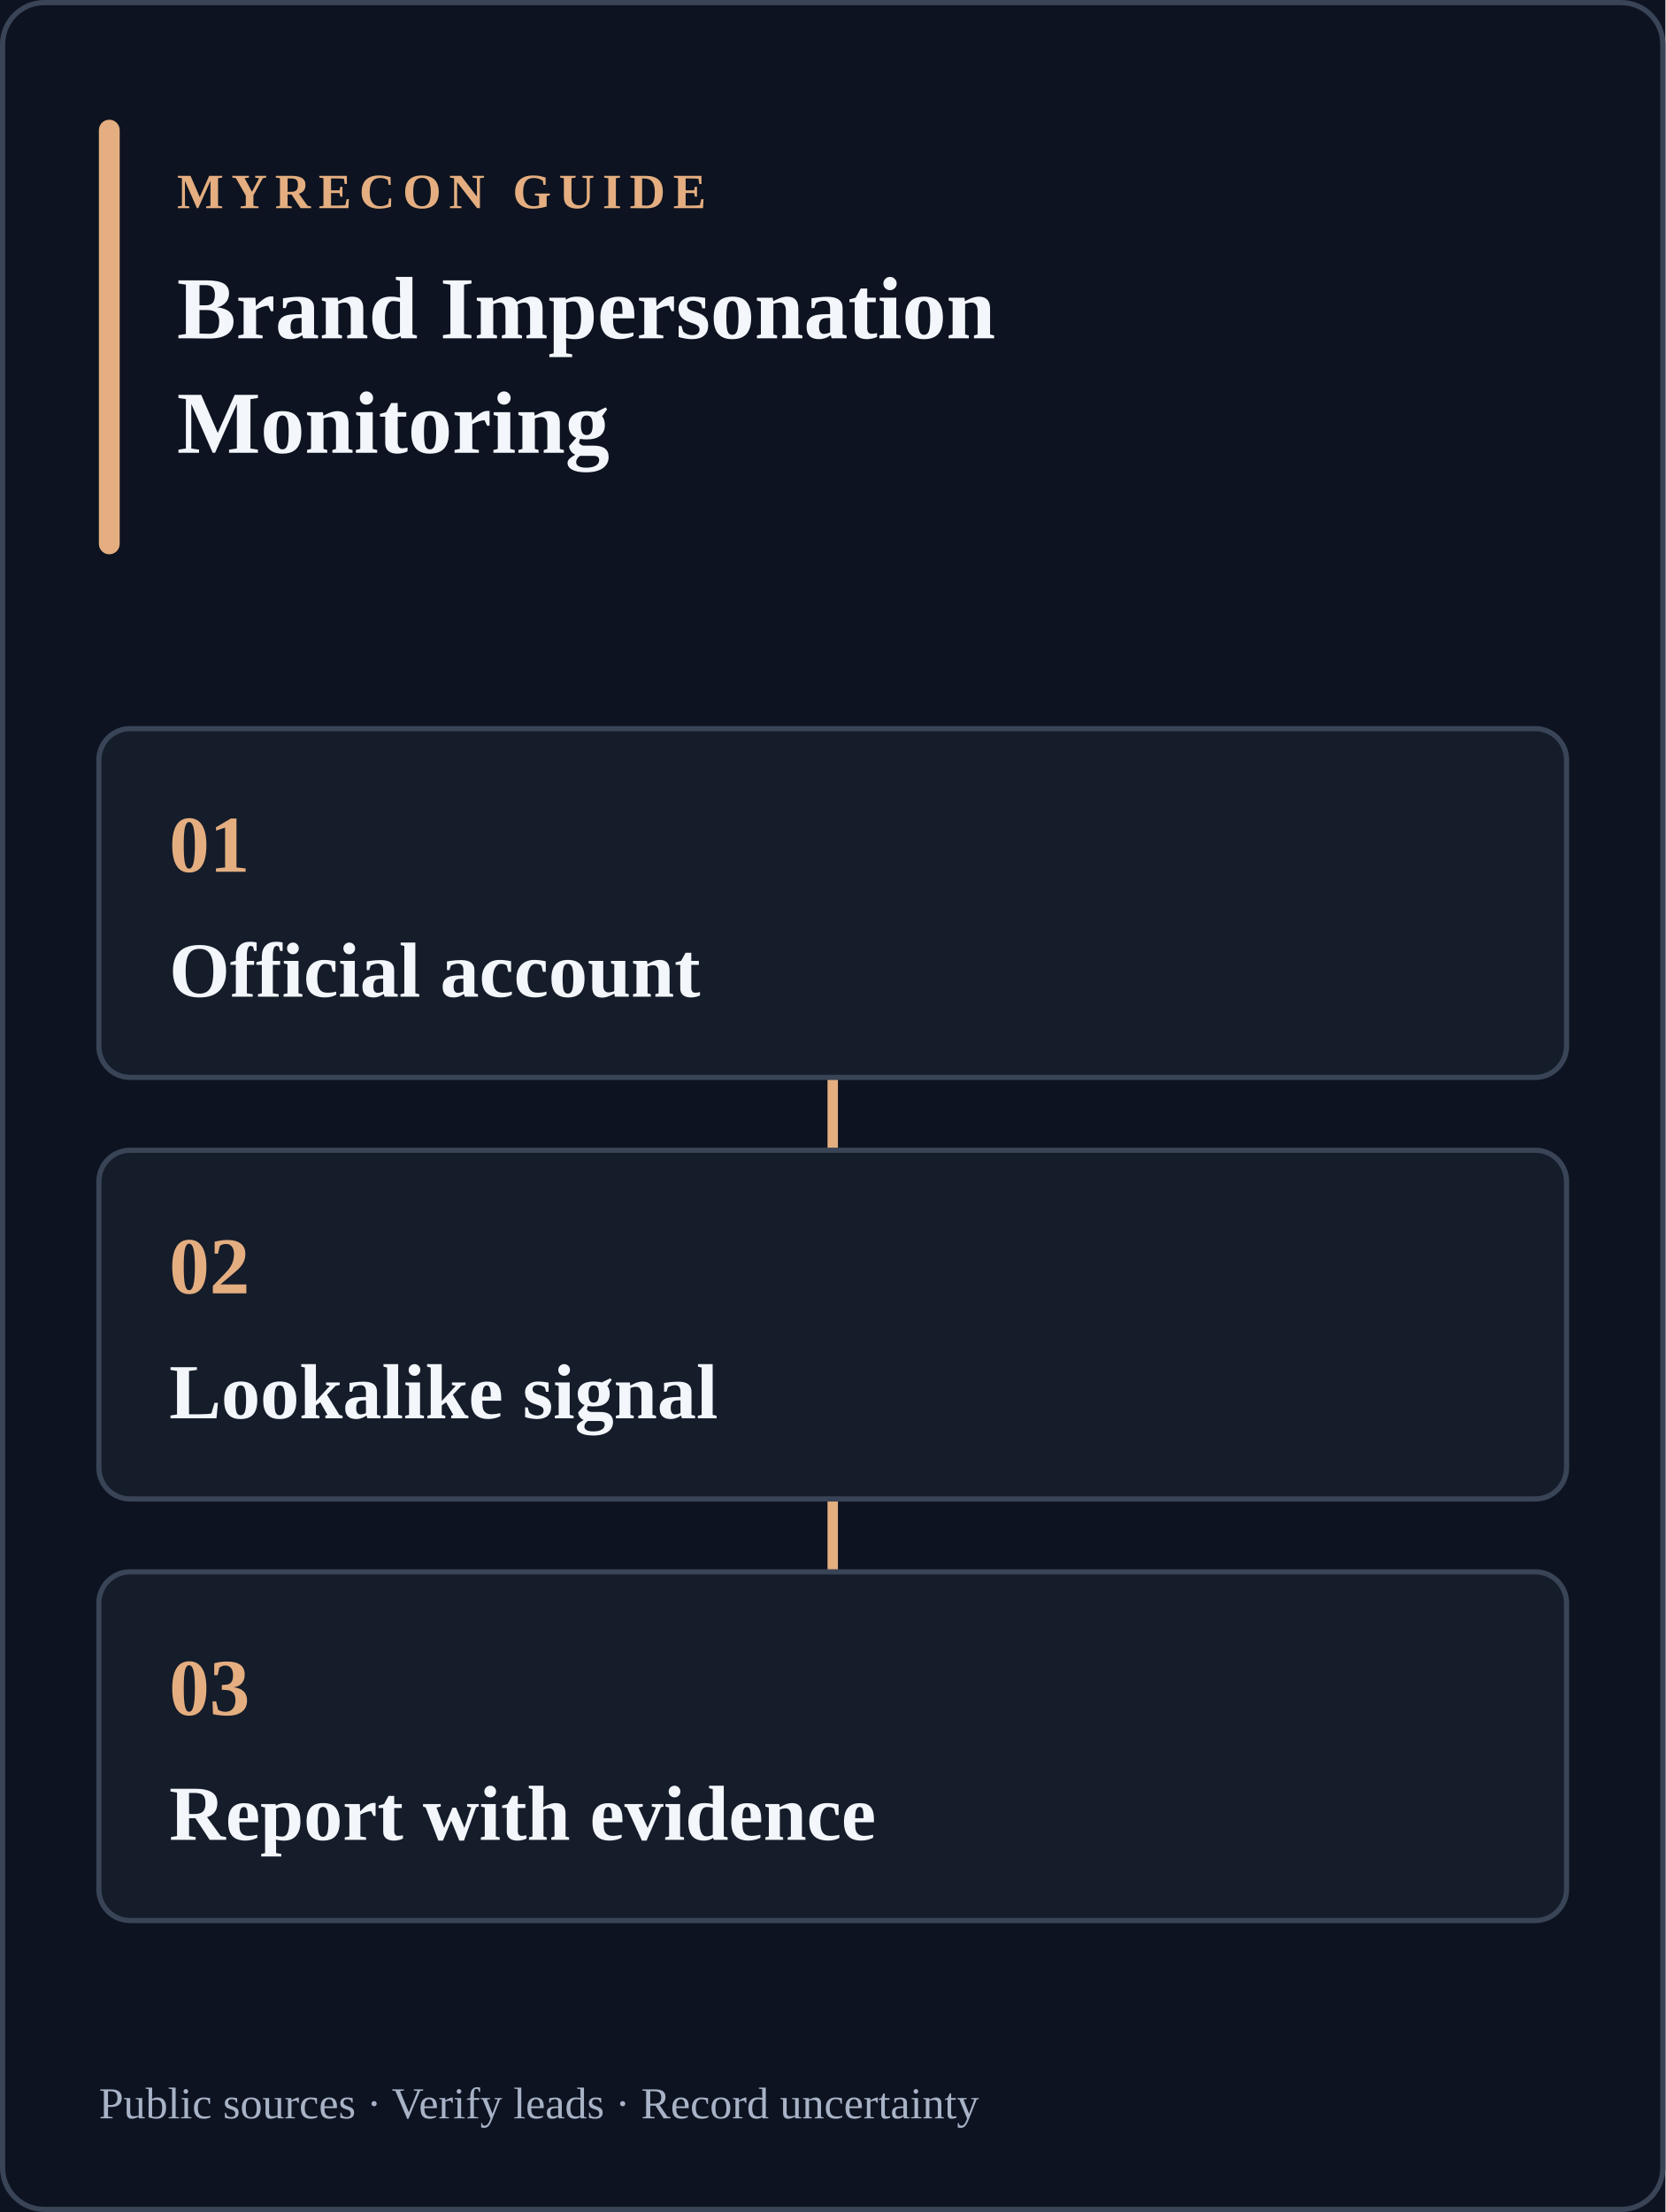
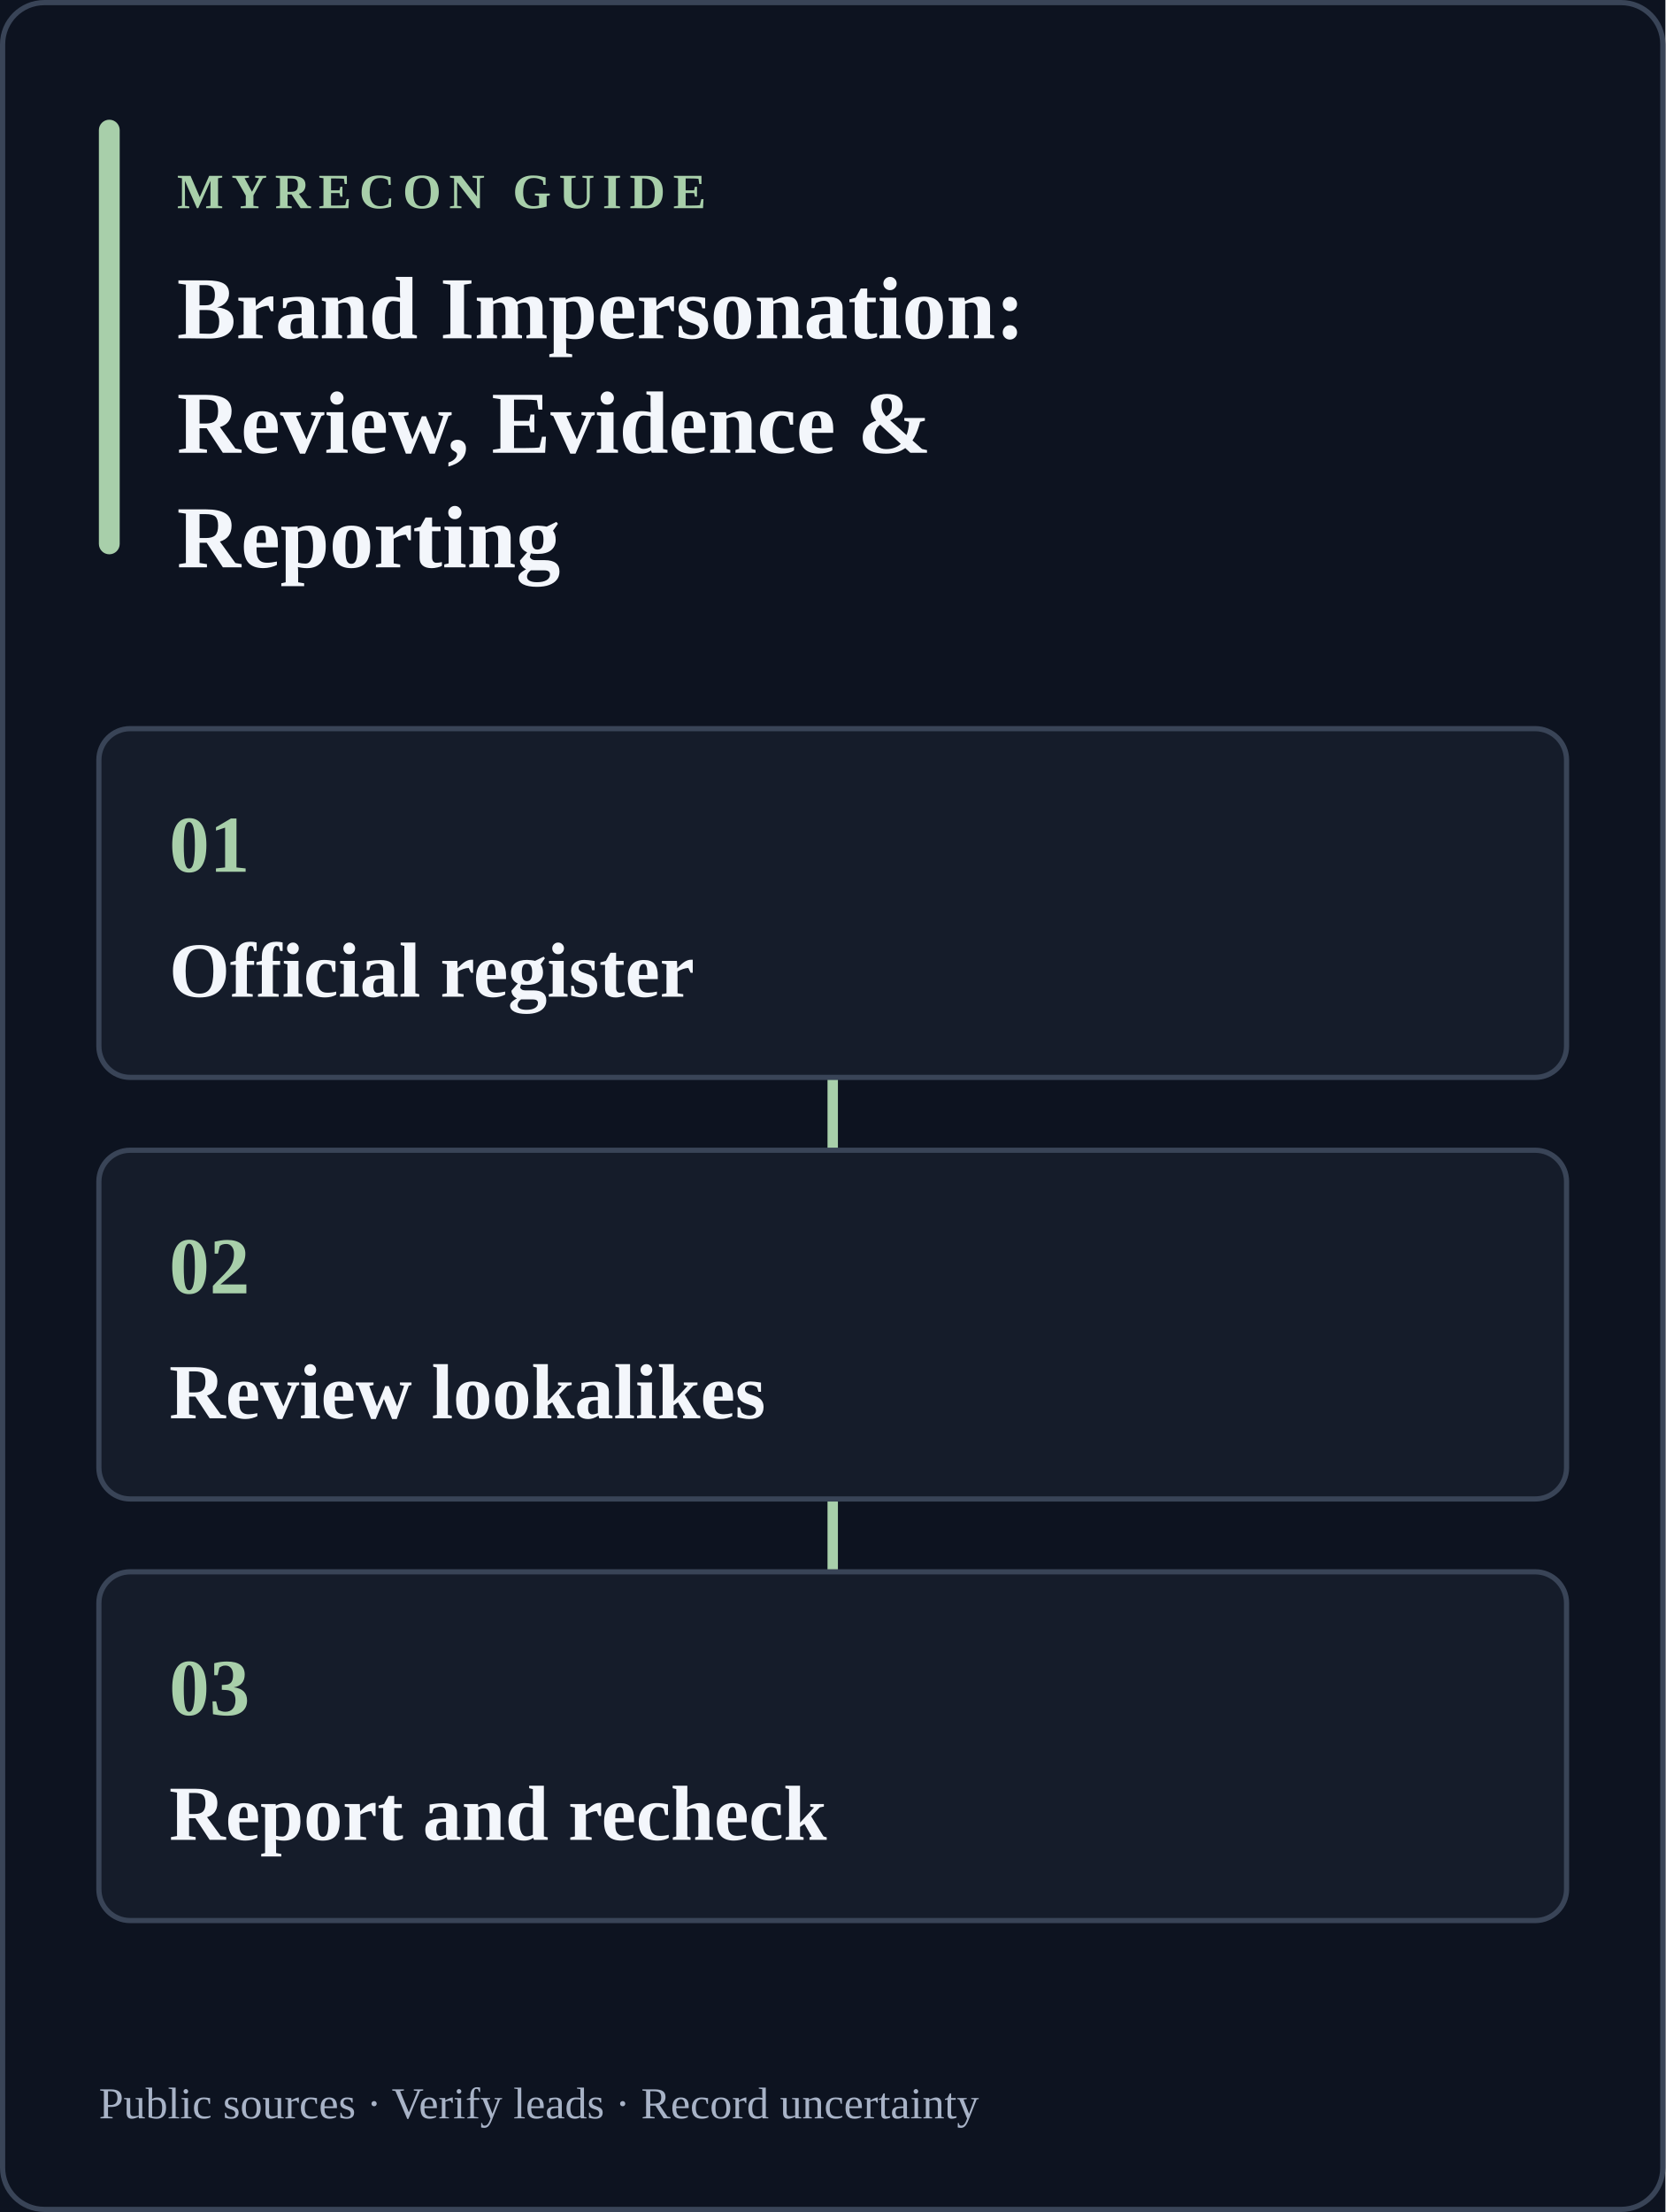
<svg xmlns="http://www.w3.org/2000/svg" width="640" height="850" viewBox="0 0 640 850" role="img" aria-labelledby="title desc">
  <rect width="640" height="850" fill="#0d1320" />
  <rect x="1" y="1" width="638" height="848" rx="16" fill="none" stroke="#394457" stroke-width="2" />
-   <rect x="38" y="46" width="8" height="167" rx="4" fill="#e4ae80" />
-   <text x="68" y="80" fill="#e4ae80" font-size="19" font-weight="700" letter-spacing="3">MYRECON GUIDE</text>
-   <text x="68" y="130" fill="#f3f6fb" font-size="34" font-weight="700">Brand Impersonation</text>
-   <text x="68" y="174" fill="#f3f6fb" font-size="34" font-weight="700">Monitoring</text>
-   <path d="M320 414v28m0 134v28" stroke="#e4ae80" stroke-width="4" stroke-linecap="round" />
+   <rect x="38" y="46" width="8" height="167" rx="4" fill="#a8cfaa" />
+   <text x="68" y="80" fill="#a8cfaa" font-size="19" font-weight="700" letter-spacing="3">MYRECON GUIDE</text>
+   <text x="68" y="130" fill="#f3f6fb" font-size="34" font-weight="700">Brand Impersonation:</text>
+   <text x="68" y="174" fill="#f3f6fb" font-size="34" font-weight="700">Review, Evidence &amp;</text>
+   <text x="68" y="218" fill="#f3f6fb" font-size="34" font-weight="700">Reporting</text>
+   <path d="M320 414v28m0 134v28" stroke="#a8cfaa" stroke-width="4" stroke-linecap="round" />
  <g>
    <rect x="38" y="280" width="564" height="134" rx="12" fill="#151c2a" stroke="#394457" stroke-width="2" />
-     <text x="65" y="335" fill="#e4ae80" font-size="31" font-weight="700">01</text>
-     <text x="65" y="383" fill="#f3f6fb" font-size="30" font-weight="600">Official account</text>
+     <text x="65" y="335" fill="#a8cfaa" font-size="31" font-weight="700">01</text>
+     <text x="65" y="383" fill="#f3f6fb" font-size="30" font-weight="600">Official register</text>
  </g>
  <g>
    <rect x="38" y="442" width="564" height="134" rx="12" fill="#151c2a" stroke="#394457" stroke-width="2" />
-     <text x="65" y="497" fill="#e4ae80" font-size="31" font-weight="700">02</text>
-     <text x="65" y="545" fill="#f3f6fb" font-size="30" font-weight="600">Lookalike signal</text>
+     <text x="65" y="497" fill="#a8cfaa" font-size="31" font-weight="700">02</text>
+     <text x="65" y="545" fill="#f3f6fb" font-size="30" font-weight="600">Review lookalikes</text>
  </g>
  <g>
    <rect x="38" y="604" width="564" height="134" rx="12" fill="#151c2a" stroke="#394457" stroke-width="2" />
-     <text x="65" y="659" fill="#e4ae80" font-size="31" font-weight="700">03</text>
-     <text x="65" y="707" fill="#f3f6fb" font-size="30" font-weight="600">Report with evidence</text>
+     <text x="65" y="659" fill="#a8cfaa" font-size="31" font-weight="700">03</text>
+     <text x="65" y="707" fill="#f3f6fb" font-size="30" font-weight="600">Report and recheck</text>
  </g>
  <text x="38" y="814" fill="#a8b3c7" font-size="17">Public sources · Verify leads · Record uncertainty</text>
</svg>
